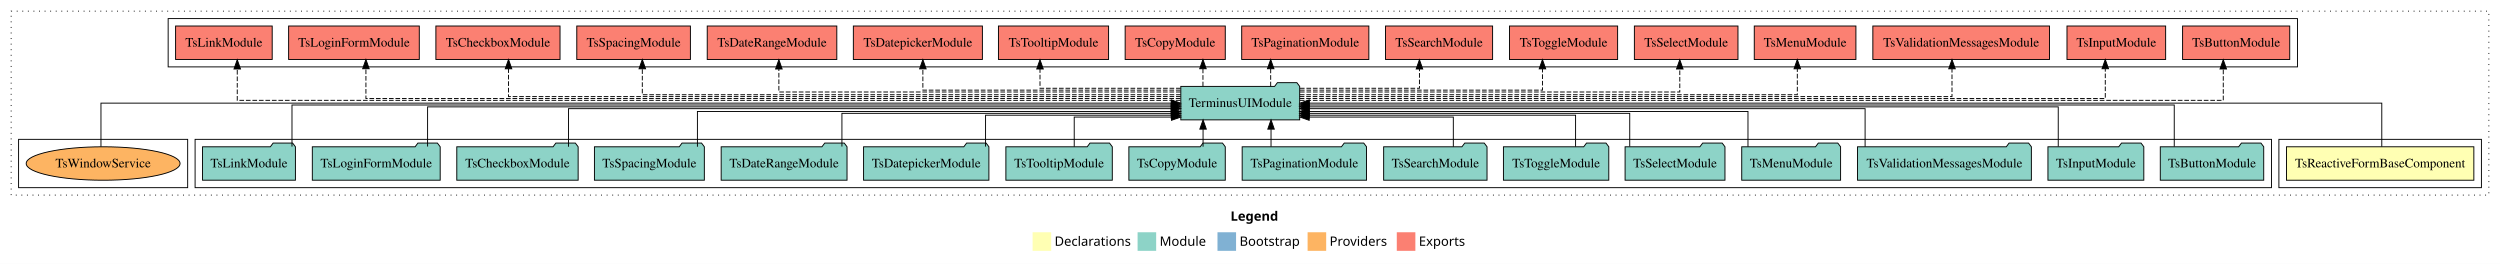
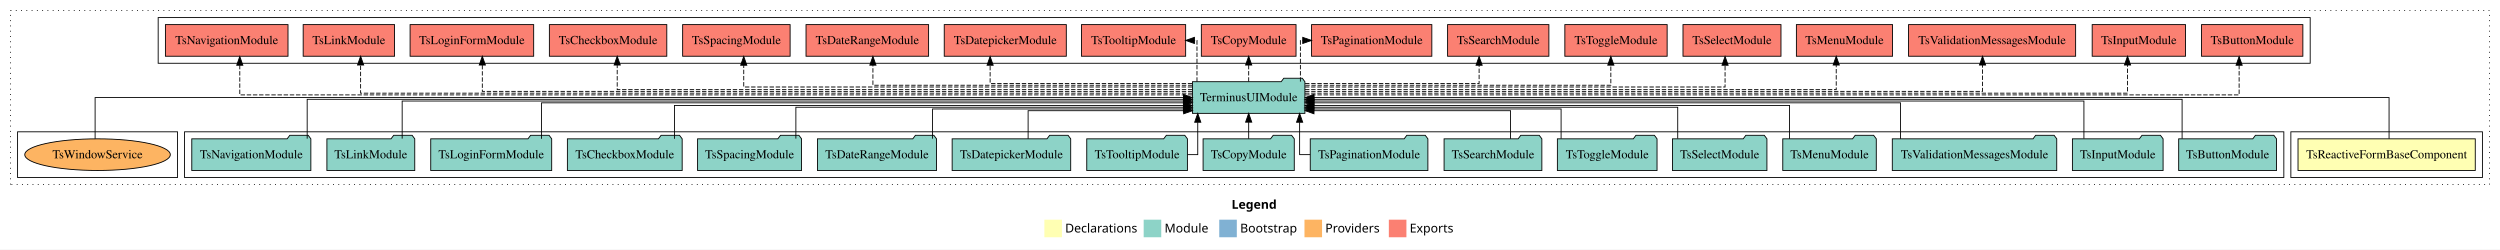
- <svg xmlns="http://www.w3.org/2000/svg" width="2691pt" height="284pt" viewBox="0.00 0.00 2691.00 284.00">
+ <svg xmlns="http://www.w3.org/2000/svg" width="2845pt" height="284pt" viewBox="0.00 0.00 2845.00 284.00">
  <g id="graph0" class="graph" transform="scale(1 1) rotate(0) translate(4 280)">
-     <polygon fill="#ffffff" stroke="transparent" points="-4,4 -4,-280 2687,-280 2687,4 -4,4" />
-     <text text-anchor="start" x="1320.509" y="-42.4" font-family="sans-serif" font-weight="bold" font-size="14.00" fill="#000000">Legend</text>
-     <polygon fill="#ffffb3" stroke="transparent" points="1107.5,-10 1107.5,-30 1127.5,-30 1127.5,-10 1107.5,-10" />
-     <text text-anchor="start" x="1131.129" y="-15.4" font-family="sans-serif" font-size="14.00" fill="#000000">  Declarations</text>
-     <polygon fill="#8dd3c7" stroke="transparent" points="1220.5,-10 1220.5,-30 1240.5,-30 1240.5,-10 1220.5,-10" />
-     <text text-anchor="start" x="1244.225" y="-15.4" font-family="sans-serif" font-size="14.00" fill="#000000">  Module</text>
-     <polygon fill="#80b1d3" stroke="transparent" points="1306.5,-10 1306.5,-30 1326.5,-30 1326.5,-10 1306.5,-10" />
-     <text text-anchor="start" x="1330.281" y="-15.4" font-family="sans-serif" font-size="14.00" fill="#000000">  Bootstrap</text>
-     <polygon fill="#fdb462" stroke="transparent" points="1403.5,-10 1403.5,-30 1423.5,-30 1423.5,-10 1403.5,-10" />
-     <text text-anchor="start" x="1427.173" y="-15.4" font-family="sans-serif" font-size="14.00" fill="#000000">  Providers</text>
-     <polygon fill="#fb8072" stroke="transparent" points="1499.5,-10 1499.5,-30 1519.5,-30 1519.5,-10 1499.5,-10" />
-     <text text-anchor="start" x="1523.226" y="-15.4" font-family="sans-serif" font-size="14.00" fill="#000000">  Exports</text>
+     <polygon fill="#ffffff" stroke="transparent" points="-4,4 -4,-280 2841,-280 2841,4 -4,4" />
+     <text text-anchor="start" x="1397.509" y="-42.4" font-family="sans-serif" font-weight="bold" font-size="14.00" fill="#000000">Legend</text>
+     <polygon fill="#ffffb3" stroke="transparent" points="1184.5,-10 1184.5,-30 1204.5,-30 1204.5,-10 1184.5,-10" />
+     <text text-anchor="start" x="1208.129" y="-15.4" font-family="sans-serif" font-size="14.00" fill="#000000">  Declarations</text>
+     <polygon fill="#8dd3c7" stroke="transparent" points="1297.5,-10 1297.5,-30 1317.5,-30 1317.5,-10 1297.5,-10" />
+     <text text-anchor="start" x="1321.225" y="-15.4" font-family="sans-serif" font-size="14.00" fill="#000000">  Module</text>
+     <polygon fill="#80b1d3" stroke="transparent" points="1383.5,-10 1383.5,-30 1403.5,-30 1403.5,-10 1383.5,-10" />
+     <text text-anchor="start" x="1407.281" y="-15.4" font-family="sans-serif" font-size="14.00" fill="#000000">  Bootstrap</text>
+     <polygon fill="#fdb462" stroke="transparent" points="1480.5,-10 1480.5,-30 1500.5,-30 1500.5,-10 1480.5,-10" />
+     <text text-anchor="start" x="1504.173" y="-15.4" font-family="sans-serif" font-size="14.00" fill="#000000">  Providers</text>
+     <polygon fill="#fb8072" stroke="transparent" points="1576.5,-10 1576.5,-30 1596.5,-30 1596.5,-10 1576.5,-10" />
+     <text text-anchor="start" x="1600.226" y="-15.4" font-family="sans-serif" font-size="14.00" fill="#000000">  Exports</text>
    <g id="clust1" class="cluster">
-       <polygon fill="none" stroke="#000000" stroke-dasharray="1,5" points="8,-70 8,-268 2675,-268 2675,-70 8,-70" />
+       <polygon fill="none" stroke="#000000" stroke-dasharray="1,5" points="8,-70 8,-268 2829,-268 2829,-70 8,-70" />
    </g>
    <g id="clust2" class="cluster">
-       <polygon fill="none" stroke="#000000" points="2449,-78 2449,-130 2667,-130 2667,-78 2449,-78" />
+       <polygon fill="none" stroke="#000000" points="2603,-78 2603,-130 2821,-130 2821,-78 2603,-78" />
    </g>
    <g id="clust4" class="cluster">
-       <polygon fill="none" stroke="#000000" points="206,-78 206,-130 2441,-130 2441,-78 206,-78" />
+       <polygon fill="none" stroke="#000000" points="206,-78 206,-130 2595,-130 2595,-78 206,-78" />
    </g>
    <g id="clust5" class="cluster">
-       <polygon fill="none" stroke="#000000" points="177,-208 177,-260 2469,-260 2469,-208 177,-208" />
+       <polygon fill="none" stroke="#000000" points="176,-208 176,-260 2625,-260 2625,-208 176,-208" />
    </g>
    <g id="clust7" class="cluster">
      <polygon fill="none" stroke="#000000" points="16,-78 16,-130 198,-130 198,-78 16,-78" />
    </g>
    <g id="node1" class="node">
-       <polygon fill="#ffffb3" stroke="#000000" points="2658.85,-122 2457.15,-122 2457.15,-86 2658.85,-86 2658.85,-122" />
-       <text text-anchor="middle" x="2558" y="-99.8" font-family="Times,serif" font-size="14.00" fill="#000000">TsReactiveFormBaseComponent</text>
+       <polygon fill="#ffffb3" stroke="#000000" points="2812.85,-122 2611.15,-122 2611.15,-86 2812.85,-86 2812.85,-122" />
+       <text text-anchor="middle" x="2712" y="-99.8" font-family="Times,serif" font-size="14.00" fill="#000000">TsReactiveFormBaseComponent</text>
    </g>
    <g id="node2" class="node">
-       <polygon fill="#8dd3c7" stroke="#000000" points="1394.971,-187 1391.971,-191 1370.971,-191 1367.971,-187 1267.029,-187 1267.029,-151 1394.971,-151 1394.971,-187" />
-       <text text-anchor="middle" x="1331" y="-164.8" font-family="Times,serif" font-size="14.00" fill="#000000">TerminusUIModule</text>
+       <polygon fill="#8dd3c7" stroke="#000000" points="1480.971,-187 1477.971,-191 1456.971,-191 1453.971,-187 1353.029,-187 1353.029,-151 1480.971,-151 1480.971,-187" />
+       <text text-anchor="middle" x="1417" y="-164.8" font-family="Times,serif" font-size="14.00" fill="#000000">TerminusUIModule</text>
    </g>
    <g id="edge1" class="edge">
-       <path fill="none" stroke="#000000" d="M2559.754,-122.106C2559.754,-141.339 2559.754,-169 2559.754,-169 2559.754,-169 1405.333,-169 1405.333,-169" />
-       <polygon fill="#000000" stroke="#000000" points="1405.333,-165.5 1395.333,-169 1405.333,-172.5 1405.333,-165.5" />
+       <path fill="none" stroke="#000000" d="M2714.754,-122.106C2714.754,-141.339 2714.754,-169 2714.754,-169 2714.754,-169 1491.356,-169 1491.356,-169" />
+       <polygon fill="#000000" stroke="#000000" points="1491.356,-165.5 1481.356,-169 1491.356,-172.5 1491.356,-165.5" />
+     </g>
+     <g id="node20" class="node">
+       <polygon fill="#fb8072" stroke="#000000" points="2616.665,-252 2501.335,-252 2501.335,-216 2616.665,-216 2616.665,-252" />
+       <text text-anchor="middle" x="2559" y="-229.8" font-family="Times,serif" font-size="14.00" fill="#000000">TsButtonModule </text>
+     </g>
+     <g id="edge19" class="edge">
+       <path fill="none" stroke="#000000" stroke-dasharray="5,2" d="M1481.237,-172C1720.206,-172 2544.125,-172 2544.125,-172 2544.125,-172 2544.125,-205.733 2544.125,-205.733" />
+       <polygon fill="#000000" stroke="#000000" points="2540.625,-205.733 2544.125,-215.733 2547.625,-205.733 2540.625,-205.733" />
+     </g>
+     <g id="node21" class="node">
+       <polygon fill="#fb8072" stroke="#000000" points="2483.099,-252 2376.901,-252 2376.901,-216 2483.099,-216 2483.099,-252" />
+       <text text-anchor="middle" x="2430" y="-229.8" font-family="Times,serif" font-size="14.00" fill="#000000">TsInputModule </text>
+     </g>
+     <g id="edge20" class="edge">
+       <path fill="none" stroke="#000000" stroke-dasharray="5,2" d="M1481.084,-174C1701.822,-174 2417.125,-174 2417.125,-174 2417.125,-174 2417.125,-205.998 2417.125,-205.998" />
+       <polygon fill="#000000" stroke="#000000" points="2413.625,-205.998 2417.125,-215.998 2420.625,-205.998 2413.625,-205.998" />
+     </g>
+     <g id="node22" class="node">
+       <polygon fill="#fb8072" stroke="#000000" points="2358.068,-252 2167.932,-252 2167.932,-216 2358.068,-216 2358.068,-252" />
+       <text text-anchor="middle" x="2263" y="-229.8" font-family="Times,serif" font-size="14.00" fill="#000000">TsValidationMessagesModule </text>
+     </g>
+     <g id="edge21" class="edge">
+       <path fill="none" stroke="#000000" stroke-dasharray="5,2" d="M1481.144,-176C1676.699,-176 2252.125,-176 2252.125,-176 2252.125,-176 2252.125,-205.966 2252.125,-205.966" />
+       <polygon fill="#000000" stroke="#000000" points="2248.625,-205.966 2252.125,-215.966 2255.625,-205.966 2248.625,-205.966" />
+     </g>
+     <g id="node23" class="node">
+       <polygon fill="#fb8072" stroke="#000000" points="2149.707,-252 2040.293,-252 2040.293,-216 2149.707,-216 2149.707,-252" />
+       <text text-anchor="middle" x="2095" y="-229.8" font-family="Times,serif" font-size="14.00" fill="#000000">TsMenuModule </text>
+     </g>
+     <g id="edge22" class="edge">
+       <path fill="none" stroke="#000000" stroke-dasharray="5,2" d="M1481.111,-178C1648.462,-178 2085.625,-178 2085.625,-178 2085.625,-178 2085.625,-205.973 2085.625,-205.973" />
+       <polygon fill="#000000" stroke="#000000" points="2082.125,-205.973 2085.625,-215.973 2089.125,-205.973 2082.125,-205.973" />
+     </g>
+     <g id="node24" class="node">
+       <polygon fill="#fb8072" stroke="#000000" points="2022.755,-252 1911.245,-252 1911.245,-216 2022.755,-216 2022.755,-252" />
+       <text text-anchor="middle" x="1967" y="-229.8" font-family="Times,serif" font-size="14.00" fill="#000000">TsSelectModule </text>
+     </g>
+     <g id="edge23" class="edge">
+       <path fill="none" stroke="#000000" stroke-dasharray="5,2" d="M1481.05,-181C1624.505,-181 1959.125,-181 1959.125,-181 1959.125,-181 1959.125,-205.76 1959.125,-205.76" />
+       <polygon fill="#000000" stroke="#000000" points="1955.625,-205.76 1959.125,-215.76 1962.625,-205.76 1955.625,-205.76" />
+     </g>
+     <g id="node25" class="node">
+       <polygon fill="#fb8072" stroke="#000000" points="1893.205,-252 1776.795,-252 1776.795,-216 1893.205,-216 1893.205,-252" />
+       <text text-anchor="middle" x="1835" y="-229.8" font-family="Times,serif" font-size="14.00" fill="#000000">TsToggleModule </text>
+     </g>
+     <g id="edge24" class="edge">
+       <path fill="none" stroke="#000000" stroke-dasharray="5,2" d="M1481.395,-183C1597.305,-183 1829.125,-183 1829.125,-183 1829.125,-183 1829.125,-205.876 1829.125,-205.876" />
+       <polygon fill="#000000" stroke="#000000" points="1825.625,-205.876 1829.125,-215.876 1832.625,-205.876 1825.625,-205.876" />
+     </g>
+     <g id="node26" class="node">
+       <polygon fill="#fb8072" stroke="#000000" points="1758.634,-252 1643.366,-252 1643.366,-216 1758.634,-216 1758.634,-252" />
+       <text text-anchor="middle" x="1701" y="-229.8" font-family="Times,serif" font-size="14.00" fill="#000000">TsSearchModule </text>
+     </g>
+     <g id="edge25" class="edge">
+       <path fill="none" stroke="#000000" stroke-dasharray="5,2" d="M1481.148,-185C1558.78,-185 1679.228,-185 1679.228,-185 1679.228,-185 1679.228,-205.754 1679.228,-205.754" />
+       <polygon fill="#000000" stroke="#000000" points="1675.728,-205.754 1679.228,-215.754 1682.728,-205.754 1675.728,-205.754" />
+     </g>
+     <g id="node27" class="node">
+       <polygon fill="#fb8072" stroke="#000000" points="1625.431,-252 1488.569,-252 1488.569,-216 1625.431,-216 1625.431,-252" />
+       <text text-anchor="middle" x="1557" y="-229.8" font-family="Times,serif" font-size="14.00" fill="#000000">TsPaginationModule </text>
+     </g>
+     <g id="edge26" class="edge">
+       <path fill="none" stroke="#000000" stroke-dasharray="5,2" d="M1475.839,-187.106C1475.839,-206.339 1475.839,-234 1475.839,-234 1475.839,-234 1478.52,-234 1478.52,-234" />
+       <polygon fill="#000000" stroke="#000000" points="1478.52,-237.5 1488.52,-234 1478.52,-230.5 1478.52,-237.5" />
+     </g>
+     <g id="node28" class="node">
+       <polygon fill="#fb8072" stroke="#000000" points="1470.884,-252 1363.116,-252 1363.116,-216 1470.884,-216 1470.884,-252" />
+       <text text-anchor="middle" x="1417" y="-229.8" font-family="Times,serif" font-size="14.00" fill="#000000">TsCopyModule </text>
+     </g>
+     <g id="edge27" class="edge">
+       <path fill="none" stroke="#000000" stroke-dasharray="5,2" d="M1417,-187.106C1417,-187.106 1417,-205.991 1417,-205.991" />
+       <polygon fill="#000000" stroke="#000000" points="1413.5,-205.991 1417,-215.991 1420.5,-205.991 1413.5,-205.991" />
+     </g>
+     <g id="node29" class="node">
+       <polygon fill="#fb8072" stroke="#000000" points="1345.272,-252 1226.728,-252 1226.728,-216 1345.272,-216 1345.272,-252" />
+       <text text-anchor="middle" x="1286" y="-229.8" font-family="Times,serif" font-size="14.00" fill="#000000">TsTooltipModule </text>
+     </g>
+     <g id="edge28" class="edge">
+       <path fill="none" stroke="#000000" stroke-dasharray="5,2" d="M1358.161,-187.106C1358.161,-206.339 1358.161,-234 1358.161,-234 1358.161,-234 1355.26,-234 1355.26,-234" />
+       <polygon fill="#000000" stroke="#000000" points="1355.261,-230.5 1345.26,-234 1355.26,-237.5 1355.261,-230.5" />
+     </g>
+     <g id="node30" class="node">
+       <polygon fill="#fb8072" stroke="#000000" points="1209.455,-252 1070.545,-252 1070.545,-216 1209.455,-216 1209.455,-252" />
+       <text text-anchor="middle" x="1140" y="-229.8" font-family="Times,serif" font-size="14.00" fill="#000000">TsDatepickerModule </text>
+     </g>
+     <g id="edge29" class="edge">
+       <path fill="none" stroke="#000000" stroke-dasharray="5,2" d="M1352.791,-185C1266.213,-185 1122.758,-185 1122.758,-185 1122.758,-185 1122.758,-205.754 1122.758,-205.754" />
+       <polygon fill="#000000" stroke="#000000" points="1119.258,-205.754 1122.758,-215.754 1126.258,-205.754 1119.258,-205.754" />
+     </g>
+     <g id="node31" class="node">
+       <polygon fill="#fb8072" stroke="#000000" points="1052.739,-252 913.261,-252 913.261,-216 1052.739,-216 1052.739,-252" />
+       <text text-anchor="middle" x="983" y="-229.8" font-family="Times,serif" font-size="14.00" fill="#000000">TsDateRangeModule </text>
+     </g>
+     <g id="edge30" class="edge">
+       <path fill="none" stroke="#000000" stroke-dasharray="5,2" d="M1352.98,-183C1233.687,-183 989.375,-183 989.375,-183 989.375,-183 989.375,-205.876 989.375,-205.876" />
+       <polygon fill="#000000" stroke="#000000" points="985.875,-205.876 989.375,-215.876 992.875,-205.876 985.875,-205.876" />
+     </g>
+     <g id="node32" class="node">
+       <polygon fill="#fb8072" stroke="#000000" points="895.149,-252 772.851,-252 772.851,-216 895.149,-216 895.149,-252" />
+       <text text-anchor="middle" x="834" y="-229.8" font-family="Times,serif" font-size="14.00" fill="#000000">TsSpacingModule </text>
+     </g>
+     <g id="edge31" class="edge">
+       <path fill="none" stroke="#000000" stroke-dasharray="5,2" d="M1352.756,-181C1202.81,-181 842.375,-181 842.375,-181 842.375,-181 842.375,-205.76 842.375,-205.76" />
+       <polygon fill="#000000" stroke="#000000" points="838.875,-205.76 842.375,-215.76 845.875,-205.76 838.875,-205.76" />
+     </g>
+     <g id="node33" class="node">
+       <polygon fill="#fb8072" stroke="#000000" points="754.813,-252 621.187,-252 621.187,-216 754.813,-216 754.813,-252" />
+       <text text-anchor="middle" x="688" y="-229.8" font-family="Times,serif" font-size="14.00" fill="#000000">TsCheckboxModule </text>
+     </g>
+     <g id="edge32" class="edge">
+       <path fill="none" stroke="#000000" stroke-dasharray="5,2" d="M1352.911,-178C1176.78,-178 698.375,-178 698.375,-178 698.375,-178 698.375,-205.973 698.375,-205.973" />
+       <polygon fill="#000000" stroke="#000000" points="694.875,-205.973 698.375,-215.973 701.875,-205.973 694.875,-205.973" />
+     </g>
+     <g id="node34" class="node">
+       <polygon fill="#fb8072" stroke="#000000" points="603.324,-252 462.676,-252 462.676,-216 603.324,-216 603.324,-252" />
+       <text text-anchor="middle" x="533" y="-229.8" font-family="Times,serif" font-size="14.00" fill="#000000">TsLoginFormModule </text>
+     </g>
+     <g id="edge33" class="edge">
+       <path fill="none" stroke="#000000" stroke-dasharray="5,2" d="M1352.871,-176C1151.464,-176 544.875,-176 544.875,-176 544.875,-176 544.875,-205.966 544.875,-205.966" />
+       <polygon fill="#000000" stroke="#000000" points="541.375,-205.966 544.875,-215.966 548.375,-205.966 541.375,-205.966" />
+     </g>
+     <g id="node35" class="node">
+       <polygon fill="#fb8072" stroke="#000000" points="444.991,-252 341.009,-252 341.009,-216 444.991,-216 444.991,-252" />
+       <text text-anchor="middle" x="393" y="-229.8" font-family="Times,serif" font-size="14.00" fill="#000000">TsLinkModule </text>
+     </g>
+     <g id="edge34" class="edge">
+       <path fill="none" stroke="#000000" stroke-dasharray="5,2" d="M1353.014,-174C1130.858,-174 406.375,-174 406.375,-174 406.375,-174 406.375,-205.998 406.375,-205.998" />
+       <polygon fill="#000000" stroke="#000000" points="402.875,-205.998 406.375,-215.998 409.875,-205.998 402.875,-205.998" />
+     </g>
+     <g id="node36" class="node">
+       <polygon fill="#fb8072" stroke="#000000" points="323.755,-252 184.245,-252 184.245,-216 323.755,-216 323.755,-252" />
+       <text text-anchor="middle" x="254" y="-229.8" font-family="Times,serif" font-size="14.00" fill="#000000">TsNavigationModule </text>
+     </g>
+     <g id="edge35" class="edge">
+       <path fill="none" stroke="#000000" stroke-dasharray="5,2" d="M1352.812,-172C1111.023,-172 268.875,-172 268.875,-172 268.875,-172 268.875,-205.733 268.875,-205.733" />
+       <polygon fill="#000000" stroke="#000000" points="265.375,-205.733 268.875,-215.733 272.375,-205.733 265.375,-205.733" />
+     </g>
+     <g id="node3" class="node">
+       <polygon fill="#8dd3c7" stroke="#000000" points="2586.665,-122 2583.665,-126 2562.665,-126 2559.665,-122 2475.335,-122 2475.335,-86 2586.665,-86 2586.665,-122" />
+       <text text-anchor="middle" x="2531" y="-99.8" font-family="Times,serif" font-size="14.00" fill="#000000">TsButtonModule</text>
+     </g>
+     <g id="edge2" class="edge">
+       <path fill="none" stroke="#000000" d="M2479.233,-122.222C2479.233,-140.828 2479.233,-167 2479.233,-167 2479.233,-167 1491.055,-167 1491.055,-167" />
+       <polygon fill="#000000" stroke="#000000" points="1491.055,-163.5 1481.055,-167 1491.055,-170.5 1491.055,-163.5" />
+     </g>
+     <g id="node4" class="node">
+       <polygon fill="#8dd3c7" stroke="#000000" points="2457.598,-122 2454.598,-126 2433.598,-126 2430.598,-122 2354.402,-122 2354.402,-86 2457.598,-86 2457.598,-122" />
+       <text text-anchor="middle" x="2406" y="-99.8" font-family="Times,serif" font-size="14.00" fill="#000000">TsInputModule</text>
+     </g>
+     <g id="edge3" class="edge">
+       <path fill="none" stroke="#000000" d="M2367.492,-122.302C2367.492,-140.27 2367.492,-165 2367.492,-165 2367.492,-165 1491.212,-165 1491.212,-165" />
+       <polygon fill="#000000" stroke="#000000" points="1491.212,-161.5 1481.212,-165 1491.212,-168.5 1491.212,-161.5" />
+     </g>
+     <g id="node5" class="node">
+       <polygon fill="#8dd3c7" stroke="#000000" points="2336.567,-122 2333.567,-126 2312.567,-126 2309.567,-122 2149.433,-122 2149.433,-86 2336.567,-86 2336.567,-122" />
+       <text text-anchor="middle" x="2243" y="-99.8" font-family="Times,serif" font-size="14.00" fill="#000000">TsValidationMessagesModule</text>
+     </g>
+     <g id="edge4" class="edge">
+       <path fill="none" stroke="#000000" d="M2158.785,-122.022C2158.785,-139.373 2158.785,-163 2158.785,-163 2158.785,-163 1491.208,-163 1491.208,-163" />
+       <polygon fill="#000000" stroke="#000000" points="1491.208,-159.5 1481.208,-163 1491.208,-166.5 1491.208,-159.5" />
+     </g>
+     <g id="node6" class="node">
+       <polygon fill="#8dd3c7" stroke="#000000" points="2131.206,-122 2128.206,-126 2107.206,-126 2104.206,-122 2024.794,-122 2024.794,-86 2131.206,-86 2131.206,-122" />
+       <text text-anchor="middle" x="2078" y="-99.8" font-family="Times,serif" font-size="14.00" fill="#000000">TsMenuModule</text>
+     </g>
+     <g id="edge5" class="edge">
+       <path fill="none" stroke="#000000" d="M2032.522,-122.027C2032.522,-138.398 2032.522,-160 2032.522,-160 2032.522,-160 1491.13,-160 1491.13,-160" />
+       <polygon fill="#000000" stroke="#000000" points="1491.13,-156.5 1481.13,-160 1491.13,-163.5 1491.13,-156.5" />
+     </g>
+     <g id="node7" class="node">
+       <polygon fill="#8dd3c7" stroke="#000000" points="2006.755,-122 2003.755,-126 1982.755,-126 1979.755,-122 1899.245,-122 1899.245,-86 2006.755,-86 2006.755,-122" />
+       <text text-anchor="middle" x="1953" y="-99.8" font-family="Times,serif" font-size="14.00" fill="#000000">TsSelectModule</text>
+     </g>
+     <g id="edge6" class="edge">
+       <path fill="none" stroke="#000000" d="M1905.248,-122.282C1905.248,-137.948 1905.248,-158 1905.248,-158 1905.248,-158 1491.081,-158 1491.081,-158" />
+       <polygon fill="#000000" stroke="#000000" points="1491.081,-154.5 1481.081,-158 1491.081,-161.5 1491.081,-154.5" />
+     </g>
+     <g id="node8" class="node">
+       <polygon fill="#8dd3c7" stroke="#000000" points="1881.705,-122 1878.705,-126 1857.705,-126 1854.705,-122 1768.295,-122 1768.295,-86 1881.705,-86 1881.705,-122" />
+       <text text-anchor="middle" x="1825" y="-99.8" font-family="Times,serif" font-size="14.00" fill="#000000">TsToggleModule</text>
+     </g>
+     <g id="edge7" class="edge">
+       <path fill="none" stroke="#000000" d="M1772.523,-122.187C1772.523,-137.182 1772.523,-156 1772.523,-156 1772.523,-156 1490.971,-156 1490.971,-156" />
+       <polygon fill="#000000" stroke="#000000" points="1490.971,-152.5 1480.971,-156 1490.971,-159.5 1490.971,-152.5" />
+     </g>
+     <g id="node9" class="node">
+       <polygon fill="#8dd3c7" stroke="#000000" points="1750.635,-122 1747.635,-126 1726.635,-126 1723.635,-122 1639.365,-122 1639.365,-86 1750.635,-86 1750.635,-122" />
+       <text text-anchor="middle" x="1695" y="-99.8" font-family="Times,serif" font-size="14.00" fill="#000000">TsSearchModule</text>
+     </g>
+     <g id="edge8" class="edge">
+       <path fill="none" stroke="#000000" d="M1715.022,-122.051C1715.022,-136.373 1715.022,-154 1715.022,-154 1715.022,-154 1491.3,-154 1491.3,-154" />
+       <polygon fill="#000000" stroke="#000000" points="1491.3,-150.5 1481.3,-154 1491.3,-157.5 1491.3,-150.5" />
+     </g>
+     <g id="node10" class="node">
+       <polygon fill="#8dd3c7" stroke="#000000" points="1620.931,-122 1617.931,-126 1596.931,-126 1593.931,-122 1487.069,-122 1487.069,-86 1620.931,-86 1620.931,-122" />
+       <text text-anchor="middle" x="1554" y="-99.8" font-family="Times,serif" font-size="14.00" fill="#000000">TsPaginationModule</text>
+     </g>
+     <g id="edge9" class="edge">
+       <path fill="none" stroke="#000000" d="M1486.967,-104C1479.75,-104 1474.964,-104 1474.964,-104 1474.964,-104 1474.964,-140.894 1474.964,-140.894" />
+       <polygon fill="#000000" stroke="#000000" points="1471.464,-140.894 1474.964,-150.894 1478.464,-140.894 1471.464,-140.894" />
+     </g>
+     <g id="node11" class="node">
+       <polygon fill="#8dd3c7" stroke="#000000" points="1468.884,-122 1465.884,-126 1444.884,-126 1441.884,-122 1365.116,-122 1365.116,-86 1468.884,-86 1468.884,-122" />
+       <text text-anchor="middle" x="1417" y="-99.8" font-family="Times,serif" font-size="14.00" fill="#000000">TsCopyModule</text>
+     </g>
+     <g id="edge10" class="edge">
+       <path fill="none" stroke="#000000" d="M1417,-122.106C1417,-122.106 1417,-140.991 1417,-140.991" />
+       <polygon fill="#000000" stroke="#000000" points="1413.5,-140.991 1417,-150.991 1420.5,-140.991 1413.5,-140.991" />
+     </g>
+     <g id="node12" class="node">
+       <polygon fill="#8dd3c7" stroke="#000000" points="1347.272,-122 1344.272,-126 1323.272,-126 1320.272,-122 1232.728,-122 1232.728,-86 1347.272,-86 1347.272,-122" />
+       <text text-anchor="middle" x="1290" y="-99.8" font-family="Times,serif" font-size="14.00" fill="#000000">TsTooltipModule</text>
+     </g>
+     <g id="edge11" class="edge">
+       <path fill="none" stroke="#000000" d="M1347.325,-104C1354.308,-104 1359.036,-104 1359.036,-104 1359.036,-104 1359.036,-140.894 1359.036,-140.894" />
+       <polygon fill="#000000" stroke="#000000" points="1355.536,-140.894 1359.036,-150.894 1362.536,-140.894 1355.536,-140.894" />
+     </g>
+     <g id="node13" class="node">
+       <polygon fill="#8dd3c7" stroke="#000000" points="1214.454,-122 1211.454,-126 1190.454,-126 1187.454,-122 1079.546,-122 1079.546,-86 1214.454,-86 1214.454,-122" />
+       <text text-anchor="middle" x="1147" y="-99.8" font-family="Times,serif" font-size="14.00" fill="#000000">TsDatepickerModule</text>
+     </g>
+     <g id="edge12" class="edge">
+       <path fill="none" stroke="#000000" d="M1165.992,-122.051C1165.992,-136.373 1165.992,-154 1165.992,-154 1165.992,-154 1343.011,-154 1343.011,-154" />
+       <polygon fill="#000000" stroke="#000000" points="1343.011,-157.5 1353.011,-154 1343.011,-150.5 1343.011,-157.5" />
+     </g>
+     <g id="node14" class="node">
+       <polygon fill="#8dd3c7" stroke="#000000" points="1061.739,-122 1058.739,-126 1037.739,-126 1034.739,-122 926.26,-122 926.26,-86 1061.739,-86 1061.739,-122" />
+       <text text-anchor="middle" x="994" y="-99.8" font-family="Times,serif" font-size="14.00" fill="#000000">TsDateRangeModule</text>
+     </g>
+     <g id="edge13" class="edge">
+       <path fill="none" stroke="#000000" d="M1057.245,-122.187C1057.245,-137.182 1057.245,-156 1057.245,-156 1057.245,-156 1342.683,-156 1342.683,-156" />
+       <polygon fill="#000000" stroke="#000000" points="1342.683,-159.5 1352.683,-156 1342.683,-152.5 1342.683,-159.5" />
+     </g>
+     <g id="node15" class="node">
+       <polygon fill="#8dd3c7" stroke="#000000" points="908.15,-122 905.15,-126 884.15,-126 881.15,-122 789.85,-122 789.85,-86 908.15,-86 908.15,-122" />
+       <text text-anchor="middle" x="849" y="-99.8" font-family="Times,serif" font-size="14.00" fill="#000000">TsSpacingModule</text>
+     </g>
+     <g id="edge14" class="edge">
+       <path fill="none" stroke="#000000" d="M901.7,-122.282C901.7,-137.948 901.7,-158 901.7,-158 901.7,-158 1342.779,-158 1342.779,-158" />
+       <polygon fill="#000000" stroke="#000000" points="1342.779,-161.5 1352.779,-158 1342.779,-154.5 1342.779,-161.5" />
+     </g>
+     <g id="node16" class="node">
+       <polygon fill="#8dd3c7" stroke="#000000" points="772.313,-122 769.313,-126 748.313,-126 745.313,-122 641.687,-122 641.687,-86 772.313,-86 772.313,-122" />
+       <text text-anchor="middle" x="707" y="-99.8" font-family="Times,serif" font-size="14.00" fill="#000000">TsCheckboxModule</text>
+     </g>
+     <g id="edge15" class="edge">
+       <path fill="none" stroke="#000000" d="M763.531,-122.027C763.531,-138.398 763.531,-160 763.531,-160 763.531,-160 1342.854,-160 1342.854,-160" />
+       <polygon fill="#000000" stroke="#000000" points="1342.854,-163.5 1352.854,-160 1342.854,-156.5 1342.854,-163.5" />
+     </g>
+     <g id="node17" class="node">
+       <polygon fill="#8dd3c7" stroke="#000000" points="623.824,-122 620.824,-126 599.824,-126 596.824,-122 486.176,-122 486.176,-86 623.824,-86 623.824,-122" />
+       <text text-anchor="middle" x="555" y="-99.8" font-family="Times,serif" font-size="14.00" fill="#000000">TsLoginFormModule</text>
+     </g>
+     <g id="edge16" class="edge">
+       <path fill="none" stroke="#000000" d="M612.253,-122.022C612.253,-139.373 612.253,-163 612.253,-163 612.253,-163 1342.843,-163 1342.843,-163" />
+       <polygon fill="#000000" stroke="#000000" points="1342.843,-166.5 1352.843,-163 1342.843,-159.5 1342.843,-166.5" />
+     </g>
+     <g id="node18" class="node">
+       <polygon fill="#8dd3c7" stroke="#000000" points="467.99,-122 464.99,-126 443.99,-126 440.99,-122 368.01,-122 368.01,-86 467.99,-86 467.99,-122" />
+       <text text-anchor="middle" x="418" y="-99.8" font-family="Times,serif" font-size="14.00" fill="#000000">TsLinkModule</text>
+     </g>
+     <g id="edge17" class="edge">
+       <path fill="none" stroke="#000000" d="M453.667,-122.302C453.667,-140.27 453.667,-165 453.666,-165 453.666,-165 1342.672,-165 1342.672,-165" />
+       <polygon fill="#000000" stroke="#000000" points="1342.673,-168.5 1352.672,-165 1342.672,-161.5 1342.673,-168.5" />
    </g>
    <g id="node19" class="node">
-       <polygon fill="#fb8072" stroke="#000000" points="2460.665,-252 2345.335,-252 2345.335,-216 2460.665,-216 2460.665,-252" />
-       <text text-anchor="middle" x="2403" y="-229.8" font-family="Times,serif" font-size="14.00" fill="#000000">TsButtonModule </text>
+       <polygon fill="#8dd3c7" stroke="#000000" points="349.755,-122 346.755,-126 325.755,-126 322.755,-122 214.245,-122 214.245,-86 349.755,-86 349.755,-122" />
+       <text text-anchor="middle" x="282" y="-99.8" font-family="Times,serif" font-size="14.00" fill="#000000">TsNavigationModule</text>
    </g>
    <g id="edge18" class="edge">
-       <path fill="none" stroke="#000000" stroke-dasharray="5,2" d="M1395.202,-172C1624.454,-172 2389.125,-172 2389.125,-172 2389.125,-172 2389.125,-205.733 2389.125,-205.733" />
-       <polygon fill="#000000" stroke="#000000" points="2385.625,-205.733 2389.125,-215.733 2392.625,-205.733 2385.625,-205.733" />
-     </g>
-     <g id="node20" class="node">
-       <polygon fill="#fb8072" stroke="#000000" points="2327.099,-252 2220.901,-252 2220.901,-216 2327.099,-216 2327.099,-252" />
-       <text text-anchor="middle" x="2274" y="-229.8" font-family="Times,serif" font-size="14.00" fill="#000000">TsInputModule </text>
-     </g>
-     <g id="edge19" class="edge">
-       <path fill="none" stroke="#000000" stroke-dasharray="5,2" d="M1395,-174C1605.368,-174 2262.125,-174 2262.125,-174 2262.125,-174 2262.125,-205.998 2262.125,-205.998" />
-       <polygon fill="#000000" stroke="#000000" points="2258.625,-205.998 2262.125,-215.998 2265.625,-205.998 2258.625,-205.998" />
-     </g>
-     <g id="node21" class="node">
-       <polygon fill="#fb8072" stroke="#000000" points="2202.068,-252 2011.932,-252 2011.932,-216 2202.068,-216 2202.068,-252" />
-       <text text-anchor="middle" x="2107" y="-229.8" font-family="Times,serif" font-size="14.00" fill="#000000">TsValidationMessagesModule </text>
-     </g>
-     <g id="edge20" class="edge">
-       <path fill="none" stroke="#000000" stroke-dasharray="5,2" d="M1395.002,-176C1579.132,-176 2097.125,-176 2097.125,-176 2097.125,-176 2097.125,-205.966 2097.125,-205.966" />
-       <polygon fill="#000000" stroke="#000000" points="2093.625,-205.966 2097.125,-215.966 2100.625,-205.966 2093.625,-205.966" />
-     </g>
-     <g id="node22" class="node">
-       <polygon fill="#fb8072" stroke="#000000" points="1993.707,-252 1884.293,-252 1884.293,-216 1993.707,-216 1993.707,-252" />
-       <text text-anchor="middle" x="1939" y="-229.8" font-family="Times,serif" font-size="14.00" fill="#000000">TsMenuModule </text>
-     </g>
-     <g id="edge21" class="edge">
-       <path fill="none" stroke="#000000" stroke-dasharray="5,2" d="M1395.17,-178C1549.857,-178 1930.625,-178 1930.625,-178 1930.625,-178 1930.625,-205.973 1930.625,-205.973" />
-       <polygon fill="#000000" stroke="#000000" points="1927.125,-205.973 1930.625,-215.973 1934.125,-205.973 1927.125,-205.973" />
-     </g>
-     <g id="node23" class="node">
-       <polygon fill="#fb8072" stroke="#000000" points="1866.755,-252 1755.245,-252 1755.245,-216 1866.755,-216 1866.755,-252" />
-       <text text-anchor="middle" x="1811" y="-229.8" font-family="Times,serif" font-size="14.00" fill="#000000">TsSelectModule </text>
-     </g>
-     <g id="edge22" class="edge">
-       <path fill="none" stroke="#000000" stroke-dasharray="5,2" d="M1395.3,-181C1524.661,-181 1804.125,-181 1804.125,-181 1804.125,-181 1804.125,-205.76 1804.125,-205.76" />
-       <polygon fill="#000000" stroke="#000000" points="1800.625,-205.76 1804.125,-215.76 1807.625,-205.76 1800.625,-205.76" />
-     </g>
-     <g id="node24" class="node">
-       <polygon fill="#fb8072" stroke="#000000" points="1737.205,-252 1620.795,-252 1620.795,-216 1737.205,-216 1737.205,-252" />
-       <text text-anchor="middle" x="1679" y="-229.8" font-family="Times,serif" font-size="14.00" fill="#000000">TsToggleModule </text>
-     </g>
-     <g id="edge23" class="edge">
-       <path fill="none" stroke="#000000" stroke-dasharray="5,2" d="M1395.269,-183C1490.071,-183 1656.299,-183 1656.299,-183 1656.299,-183 1656.299,-205.876 1656.299,-205.876" />
-       <polygon fill="#000000" stroke="#000000" points="1652.799,-205.876 1656.299,-215.876 1659.799,-205.876 1652.799,-205.876" />
-     </g>
-     <g id="node25" class="node">
-       <polygon fill="#fb8072" stroke="#000000" points="1602.634,-252 1487.366,-252 1487.366,-216 1602.634,-216 1602.634,-252" />
-       <text text-anchor="middle" x="1545" y="-229.8" font-family="Times,serif" font-size="14.00" fill="#000000">TsSearchModule </text>
-     </g>
-     <g id="edge24" class="edge">
-       <path fill="none" stroke="#000000" stroke-dasharray="5,2" d="M1395.231,-185C1451.344,-185 1523.894,-185 1523.894,-185 1523.894,-185 1523.894,-205.754 1523.894,-205.754" />
-       <polygon fill="#000000" stroke="#000000" points="1520.394,-205.754 1523.894,-215.754 1527.394,-205.754 1520.394,-205.754" />
-     </g>
-     <g id="node26" class="node">
-       <polygon fill="#fb8072" stroke="#000000" points="1469.431,-252 1332.569,-252 1332.569,-216 1469.431,-216 1469.431,-252" />
-       <text text-anchor="middle" x="1401" y="-229.8" font-family="Times,serif" font-size="14.00" fill="#000000">TsPaginationModule </text>
-     </g>
-     <g id="edge25" class="edge">
-       <path fill="none" stroke="#000000" stroke-dasharray="5,2" d="M1363.76,-187.106C1363.76,-187.106 1363.76,-205.991 1363.76,-205.991" />
-       <polygon fill="#000000" stroke="#000000" points="1360.26,-205.991 1363.76,-215.991 1367.26,-205.991 1360.26,-205.991" />
-     </g>
-     <g id="node27" class="node">
-       <polygon fill="#fb8072" stroke="#000000" points="1314.884,-252 1207.116,-252 1207.116,-216 1314.884,-216 1314.884,-252" />
-       <text text-anchor="middle" x="1261" y="-229.8" font-family="Times,serif" font-size="14.00" fill="#000000">TsCopyModule </text>
-     </g>
-     <g id="edge26" class="edge">
-       <path fill="none" stroke="#000000" stroke-dasharray="5,2" d="M1290.853,-187.106C1290.853,-187.106 1290.853,-205.991 1290.853,-205.991" />
-       <polygon fill="#000000" stroke="#000000" points="1287.353,-205.991 1290.853,-215.991 1294.353,-205.991 1287.353,-205.991" />
-     </g>
-     <g id="node28" class="node">
-       <polygon fill="#fb8072" stroke="#000000" points="1189.272,-252 1070.728,-252 1070.728,-216 1189.272,-216 1189.272,-252" />
-       <text text-anchor="middle" x="1130" y="-229.8" font-family="Times,serif" font-size="14.00" fill="#000000">TsTooltipModule </text>
-     </g>
-     <g id="edge27" class="edge">
-       <path fill="none" stroke="#000000" stroke-dasharray="5,2" d="M1266.913,-185C1203.376,-185 1115.455,-185 1115.455,-185 1115.455,-185 1115.455,-205.754 1115.455,-205.754" />
-       <polygon fill="#000000" stroke="#000000" points="1111.955,-205.754 1115.455,-215.754 1118.955,-205.754 1111.955,-205.754" />
-     </g>
-     <g id="node29" class="node">
-       <polygon fill="#fb8072" stroke="#000000" points="1053.455,-252 914.545,-252 914.545,-216 1053.455,-216 1053.455,-252" />
-       <text text-anchor="middle" x="984" y="-229.8" font-family="Times,serif" font-size="14.00" fill="#000000">TsDatepickerModule </text>
-     </g>
-     <g id="edge28" class="edge">
-       <path fill="none" stroke="#000000" stroke-dasharray="5,2" d="M1266.743,-183C1167.783,-183 989.375,-183 989.375,-183 989.375,-183 989.375,-205.876 989.375,-205.876" />
-       <polygon fill="#000000" stroke="#000000" points="985.875,-205.876 989.375,-215.876 992.875,-205.876 985.875,-205.876" />
-     </g>
-     <g id="node30" class="node">
-       <polygon fill="#fb8072" stroke="#000000" points="896.739,-252 757.261,-252 757.261,-216 896.739,-216 896.739,-252" />
-       <text text-anchor="middle" x="827" y="-229.8" font-family="Times,serif" font-size="14.00" fill="#000000">TsDateRangeModule </text>
-     </g>
-     <g id="edge29" class="edge">
-       <path fill="none" stroke="#000000" stroke-dasharray="5,2" d="M1266.838,-181C1132.585,-181 834.375,-181 834.375,-181 834.375,-181 834.375,-205.76 834.375,-205.76" />
-       <polygon fill="#000000" stroke="#000000" points="830.875,-205.76 834.375,-215.76 837.875,-205.76 830.875,-205.76" />
-     </g>
-     <g id="node31" class="node">
-       <polygon fill="#fb8072" stroke="#000000" points="739.149,-252 616.851,-252 616.851,-216 739.149,-216 739.149,-252" />
-       <text text-anchor="middle" x="678" y="-229.8" font-family="Times,serif" font-size="14.00" fill="#000000">TsSpacingModule </text>
-     </g>
-     <g id="edge30" class="edge">
-       <path fill="none" stroke="#000000" stroke-dasharray="5,2" d="M1266.934,-178C1104.136,-178 687.375,-178 687.375,-178 687.375,-178 687.375,-205.973 687.375,-205.973" />
-       <polygon fill="#000000" stroke="#000000" points="683.875,-205.973 687.375,-215.973 690.875,-205.973 683.875,-205.973" />
-     </g>
-     <g id="node32" class="node">
-       <polygon fill="#fb8072" stroke="#000000" points="598.813,-252 465.187,-252 465.187,-216 598.813,-216 598.813,-252" />
-       <text text-anchor="middle" x="532" y="-229.8" font-family="Times,serif" font-size="14.00" fill="#000000">TsCheckboxModule </text>
-     </g>
-     <g id="edge31" class="edge">
-       <path fill="none" stroke="#000000" stroke-dasharray="5,2" d="M1266.879,-176C1079.072,-176 543.375,-176 543.375,-176 543.375,-176 543.375,-205.966 543.375,-205.966" />
-       <polygon fill="#000000" stroke="#000000" points="539.875,-205.966 543.375,-215.966 546.875,-205.966 539.875,-205.966" />
-     </g>
-     <g id="node33" class="node">
-       <polygon fill="#fb8072" stroke="#000000" points="447.324,-252 306.676,-252 306.676,-216 447.324,-216 447.324,-252" />
-       <text text-anchor="middle" x="377" y="-229.8" font-family="Times,serif" font-size="14.00" fill="#000000">TsLoginFormModule </text>
-     </g>
-     <g id="edge32" class="edge">
-       <path fill="none" stroke="#000000" stroke-dasharray="5,2" d="M1266.683,-174C1054.458,-174 389.875,-174 389.875,-174 389.875,-174 389.875,-205.998 389.875,-205.998" />
-       <polygon fill="#000000" stroke="#000000" points="386.375,-205.998 389.875,-215.998 393.375,-205.998 386.375,-205.998" />
-     </g>
-     <g id="node34" class="node">
-       <polygon fill="#fb8072" stroke="#000000" points="288.991,-252 185.009,-252 185.009,-216 288.991,-216 288.991,-252" />
-       <text text-anchor="middle" x="237" y="-229.8" font-family="Times,serif" font-size="14.00" fill="#000000">TsLinkModule </text>
-     </g>
-     <g id="edge33" class="edge">
-       <path fill="none" stroke="#000000" stroke-dasharray="5,2" d="M1266.698,-172C1034.274,-172 251.375,-172 251.375,-172 251.375,-172 251.375,-205.733 251.375,-205.733" />
-       <polygon fill="#000000" stroke="#000000" points="247.875,-205.733 251.375,-215.733 254.875,-205.733 247.875,-205.733" />
-     </g>
-     <g id="node3" class="node">
-       <polygon fill="#8dd3c7" stroke="#000000" points="2432.665,-122 2429.665,-126 2408.665,-126 2405.665,-122 2321.335,-122 2321.335,-86 2432.665,-86 2432.665,-122" />
-       <text text-anchor="middle" x="2377" y="-99.8" font-family="Times,serif" font-size="14.00" fill="#000000">TsButtonModule</text>
-     </g>
-     <g id="edge2" class="edge">
-       <path fill="none" stroke="#000000" d="M2336.358,-122.222C2336.358,-140.828 2336.358,-167 2336.358,-167 2336.358,-167 1405.035,-167 1405.035,-167" />
-       <polygon fill="#000000" stroke="#000000" points="1405.035,-163.5 1395.035,-167 1405.035,-170.5 1405.035,-163.5" />
-     </g>
-     <g id="node4" class="node">
-       <polygon fill="#8dd3c7" stroke="#000000" points="2303.598,-122 2300.598,-126 2279.598,-126 2276.598,-122 2200.402,-122 2200.402,-86 2303.598,-86 2303.598,-122" />
-       <text text-anchor="middle" x="2252" y="-99.8" font-family="Times,serif" font-size="14.00" fill="#000000">TsInputModule</text>
-     </g>
-     <g id="edge3" class="edge">
-       <path fill="none" stroke="#000000" d="M2211.492,-122.302C2211.492,-140.27 2211.492,-165 2211.492,-165 2211.492,-165 1405.032,-165 1405.032,-165" />
-       <polygon fill="#000000" stroke="#000000" points="1405.032,-161.5 1395.032,-165 1405.032,-168.5 1405.032,-161.5" />
-     </g>
-     <g id="node5" class="node">
-       <polygon fill="#8dd3c7" stroke="#000000" points="2182.567,-122 2179.567,-126 2158.567,-126 2155.567,-122 1995.433,-122 1995.433,-86 2182.567,-86 2182.567,-122" />
-       <text text-anchor="middle" x="2089" y="-99.8" font-family="Times,serif" font-size="14.00" fill="#000000">TsValidationMessagesModule</text>
-     </g>
-     <g id="edge4" class="edge">
-       <path fill="none" stroke="#000000" d="M2003.591,-122.022C2003.591,-139.373 2003.591,-163 2003.591,-163 2003.591,-163 1405.186,-163 1405.186,-163" />
-       <polygon fill="#000000" stroke="#000000" points="1405.186,-159.5 1395.186,-163 1405.186,-166.5 1405.186,-159.5" />
-     </g>
-     <g id="node6" class="node">
-       <polygon fill="#8dd3c7" stroke="#000000" points="1977.206,-122 1974.206,-126 1953.206,-126 1950.206,-122 1870.794,-122 1870.794,-86 1977.206,-86 1977.206,-122" />
-       <text text-anchor="middle" x="1924" y="-99.8" font-family="Times,serif" font-size="14.00" fill="#000000">TsMenuModule</text>
-     </g>
-     <g id="edge5" class="edge">
-       <path fill="none" stroke="#000000" d="M1877.522,-122.027C1877.522,-138.398 1877.522,-160 1877.522,-160 1877.522,-160 1405.031,-160 1405.031,-160" />
-       <polygon fill="#000000" stroke="#000000" points="1405.031,-156.5 1395.031,-160 1405.031,-163.5 1405.031,-156.5" />
-     </g>
-     <g id="node7" class="node">
-       <polygon fill="#8dd3c7" stroke="#000000" points="1852.755,-122 1849.755,-126 1828.755,-126 1825.755,-122 1745.245,-122 1745.245,-86 1852.755,-86 1852.755,-122" />
-       <text text-anchor="middle" x="1799" y="-99.8" font-family="Times,serif" font-size="14.00" fill="#000000">TsSelectModule</text>
-     </g>
-     <g id="edge6" class="edge">
-       <path fill="none" stroke="#000000" d="M1750.248,-122.282C1750.248,-137.948 1750.248,-158 1750.248,-158 1750.248,-158 1405.131,-158 1405.131,-158" />
-       <polygon fill="#000000" stroke="#000000" points="1405.131,-154.5 1395.131,-158 1405.131,-161.5 1405.131,-154.5" />
-     </g>
-     <g id="node8" class="node">
-       <polygon fill="#8dd3c7" stroke="#000000" points="1727.705,-122 1724.705,-126 1703.705,-126 1700.705,-122 1614.295,-122 1614.295,-86 1727.705,-86 1727.705,-122" />
-       <text text-anchor="middle" x="1671" y="-99.8" font-family="Times,serif" font-size="14.00" fill="#000000">TsToggleModule</text>
-     </g>
-     <g id="edge7" class="edge">
-       <path fill="none" stroke="#000000" d="M1691.951,-122.187C1691.951,-137.182 1691.951,-156 1691.951,-156 1691.951,-156 1405.115,-156 1405.115,-156" />
-       <polygon fill="#000000" stroke="#000000" points="1405.115,-152.5 1395.115,-156 1405.115,-159.5 1405.115,-152.5" />
-     </g>
-     <g id="node9" class="node">
-       <polygon fill="#8dd3c7" stroke="#000000" points="1596.635,-122 1593.635,-126 1572.635,-126 1569.635,-122 1485.365,-122 1485.365,-86 1596.635,-86 1596.635,-122" />
-       <text text-anchor="middle" x="1541" y="-99.8" font-family="Times,serif" font-size="14.00" fill="#000000">TsSearchModule</text>
-     </g>
-     <g id="edge8" class="edge">
-       <path fill="none" stroke="#000000" d="M1560.356,-122.051C1560.356,-136.373 1560.356,-154 1560.356,-154 1560.356,-154 1405.193,-154 1405.193,-154" />
-       <polygon fill="#000000" stroke="#000000" points="1405.193,-150.5 1395.193,-154 1405.193,-157.5 1405.193,-150.5" />
-     </g>
-     <g id="node10" class="node">
-       <polygon fill="#8dd3c7" stroke="#000000" points="1466.931,-122 1463.931,-126 1442.931,-126 1439.931,-122 1333.069,-122 1333.069,-86 1466.931,-86 1466.931,-122" />
-       <text text-anchor="middle" x="1400" y="-99.8" font-family="Times,serif" font-size="14.00" fill="#000000">TsPaginationModule</text>
-     </g>
-     <g id="edge9" class="edge">
-       <path fill="none" stroke="#000000" d="M1364.135,-122.106C1364.135,-122.106 1364.135,-140.991 1364.135,-140.991" />
-       <polygon fill="#000000" stroke="#000000" points="1360.635,-140.991 1364.135,-150.991 1367.635,-140.991 1360.635,-140.991" />
-     </g>
-     <g id="node11" class="node">
-       <polygon fill="#8dd3c7" stroke="#000000" points="1314.884,-122 1311.884,-126 1290.884,-126 1287.884,-122 1211.116,-122 1211.116,-86 1314.884,-86 1314.884,-122" />
-       <text text-anchor="middle" x="1263" y="-99.8" font-family="Times,serif" font-size="14.00" fill="#000000">TsCopyModule</text>
-     </g>
-     <g id="edge10" class="edge">
-       <path fill="none" stroke="#000000" d="M1290.978,-122.106C1290.978,-122.106 1290.978,-140.991 1290.978,-140.991" />
-       <polygon fill="#000000" stroke="#000000" points="1287.478,-140.991 1290.978,-150.991 1294.478,-140.991 1287.478,-140.991" />
-     </g>
-     <g id="node12" class="node">
-       <polygon fill="#8dd3c7" stroke="#000000" points="1193.272,-122 1190.272,-126 1169.272,-126 1166.272,-122 1078.728,-122 1078.728,-86 1193.272,-86 1193.272,-122" />
-       <text text-anchor="middle" x="1136" y="-99.8" font-family="Times,serif" font-size="14.00" fill="#000000">TsTooltipModule</text>
-     </g>
-     <g id="edge11" class="edge">
-       <path fill="none" stroke="#000000" d="M1152.295,-122.051C1152.295,-136.373 1152.295,-154 1152.295,-154 1152.295,-154 1256.988,-154 1256.988,-154" />
-       <polygon fill="#000000" stroke="#000000" points="1256.988,-157.5 1266.988,-154 1256.988,-150.5 1256.988,-157.5" />
-     </g>
-     <g id="node13" class="node">
-       <polygon fill="#8dd3c7" stroke="#000000" points="1060.454,-122 1057.454,-126 1036.454,-126 1033.454,-122 925.546,-122 925.546,-86 1060.454,-86 1060.454,-122" />
-       <text text-anchor="middle" x="993" y="-99.8" font-family="Times,serif" font-size="14.00" fill="#000000">TsDatepickerModule</text>
-     </g>
-     <g id="edge12" class="edge">
-       <path fill="none" stroke="#000000" d="M1056.852,-122.187C1056.852,-137.182 1056.852,-156 1056.852,-156 1056.852,-156 1256.725,-156 1256.725,-156" />
-       <polygon fill="#000000" stroke="#000000" points="1256.725,-159.5 1266.725,-156 1256.724,-152.5 1256.725,-159.5" />
-     </g>
-     <g id="node14" class="node">
-       <polygon fill="#8dd3c7" stroke="#000000" points="907.74,-122 904.74,-126 883.74,-126 880.74,-122 772.26,-122 772.26,-86 907.74,-86 907.74,-122" />
-       <text text-anchor="middle" x="840" y="-99.8" font-family="Times,serif" font-size="14.00" fill="#000000">TsDateRangeModule</text>
-     </g>
-     <g id="edge13" class="edge">
-       <path fill="none" stroke="#000000" d="M902.245,-122.282C902.245,-137.948 902.245,-158 902.245,-158 902.245,-158 1256.811,-158 1256.811,-158" />
-       <polygon fill="#000000" stroke="#000000" points="1256.811,-161.5 1266.811,-158 1256.811,-154.5 1256.811,-161.5" />
-     </g>
-     <g id="node15" class="node">
-       <polygon fill="#8dd3c7" stroke="#000000" points="754.15,-122 751.15,-126 730.15,-126 727.15,-122 635.85,-122 635.85,-86 754.15,-86 754.15,-122" />
-       <text text-anchor="middle" x="695" y="-99.8" font-family="Times,serif" font-size="14.00" fill="#000000">TsSpacingModule</text>
-     </g>
-     <g id="edge14" class="edge">
-       <path fill="none" stroke="#000000" d="M746.7,-122.027C746.7,-138.398 746.7,-160 746.7,-160 746.7,-160 1256.798,-160 1256.798,-160" />
-       <polygon fill="#000000" stroke="#000000" points="1256.798,-163.5 1266.798,-160 1256.798,-156.5 1256.798,-163.5" />
-     </g>
-     <g id="node16" class="node">
-       <polygon fill="#8dd3c7" stroke="#000000" points="618.313,-122 615.313,-126 594.313,-126 591.313,-122 487.687,-122 487.687,-86 618.313,-86 618.313,-122" />
-       <text text-anchor="middle" x="553" y="-99.8" font-family="Times,serif" font-size="14.00" fill="#000000">TsCheckboxModule</text>
-     </g>
-     <g id="edge15" class="edge">
-       <path fill="none" stroke="#000000" d="M607.916,-122.022C607.916,-139.373 607.916,-163 607.916,-163 607.916,-163 1256.831,-163 1256.831,-163" />
-       <polygon fill="#000000" stroke="#000000" points="1256.831,-166.5 1266.831,-163 1256.831,-159.5 1256.831,-166.5" />
-     </g>
-     <g id="node17" class="node">
-       <polygon fill="#8dd3c7" stroke="#000000" points="469.824,-122 466.824,-126 445.824,-126 442.824,-122 332.176,-122 332.176,-86 469.824,-86 469.824,-122" />
-       <text text-anchor="middle" x="401" y="-99.8" font-family="Times,serif" font-size="14.00" fill="#000000">TsLoginFormModule</text>
-     </g>
-     <g id="edge16" class="edge">
-       <path fill="none" stroke="#000000" d="M456.253,-122.302C456.253,-140.27 456.253,-165 456.253,-165 456.253,-165 1256.678,-165 1256.678,-165" />
-       <polygon fill="#000000" stroke="#000000" points="1256.678,-168.5 1266.678,-165 1256.678,-161.5 1256.678,-168.5" />
-     </g>
-     <g id="node18" class="node">
-       <polygon fill="#8dd3c7" stroke="#000000" points="313.99,-122 310.99,-126 289.99,-126 286.99,-122 214.01,-122 214.01,-86 313.99,-86 313.99,-122" />
-       <text text-anchor="middle" x="264" y="-99.8" font-family="Times,serif" font-size="14.00" fill="#000000">TsLinkModule</text>
-     </g>
-     <g id="edge17" class="edge">
-       <path fill="none" stroke="#000000" d="M310.292,-122.222C310.292,-140.828 310.292,-167 310.292,-167 310.292,-167 1256.763,-167 1256.763,-167" />
-       <polygon fill="#000000" stroke="#000000" points="1256.764,-170.5 1266.763,-167 1256.763,-163.5 1256.764,-170.5" />
-     </g>
-     <g id="node35" class="node">
+       <path fill="none" stroke="#000000" d="M345.566,-122.222C345.566,-140.828 345.566,-167 345.566,-167 345.566,-167 1342.788,-167 1342.788,-167" />
+       <polygon fill="#000000" stroke="#000000" points="1342.788,-170.5 1352.788,-167 1342.788,-163.5 1342.788,-170.5" />
+     </g>
+     <g id="node37" class="node">
      <ellipse fill="#fdb462" stroke="#000000" cx="107" cy="-104" rx="82.805" ry="18" />
      <text text-anchor="middle" x="107" y="-99.8" font-family="Times,serif" font-size="14.00" fill="#000000">TsWindowService</text>
    </g>
-     <g id="edge34" class="edge">
-       <path fill="none" stroke="#000000" d="M104.676,-122.106C104.676,-141.339 104.676,-169 104.676,-169 104.676,-169 1256.794,-169 1256.794,-169" />
-       <polygon fill="#000000" stroke="#000000" points="1256.794,-172.5 1266.794,-169 1256.794,-165.5 1256.794,-172.5" />
+     <g id="edge36" class="edge">
+       <path fill="none" stroke="#000000" d="M104.235,-122.106C104.235,-141.339 104.235,-169 104.235,-169 104.235,-169 1342.794,-169 1342.794,-169" />
+       <polygon fill="#000000" stroke="#000000" points="1342.794,-172.5 1352.794,-169 1342.794,-165.5 1342.794,-172.5" />
    </g>
  </g>
</svg>
